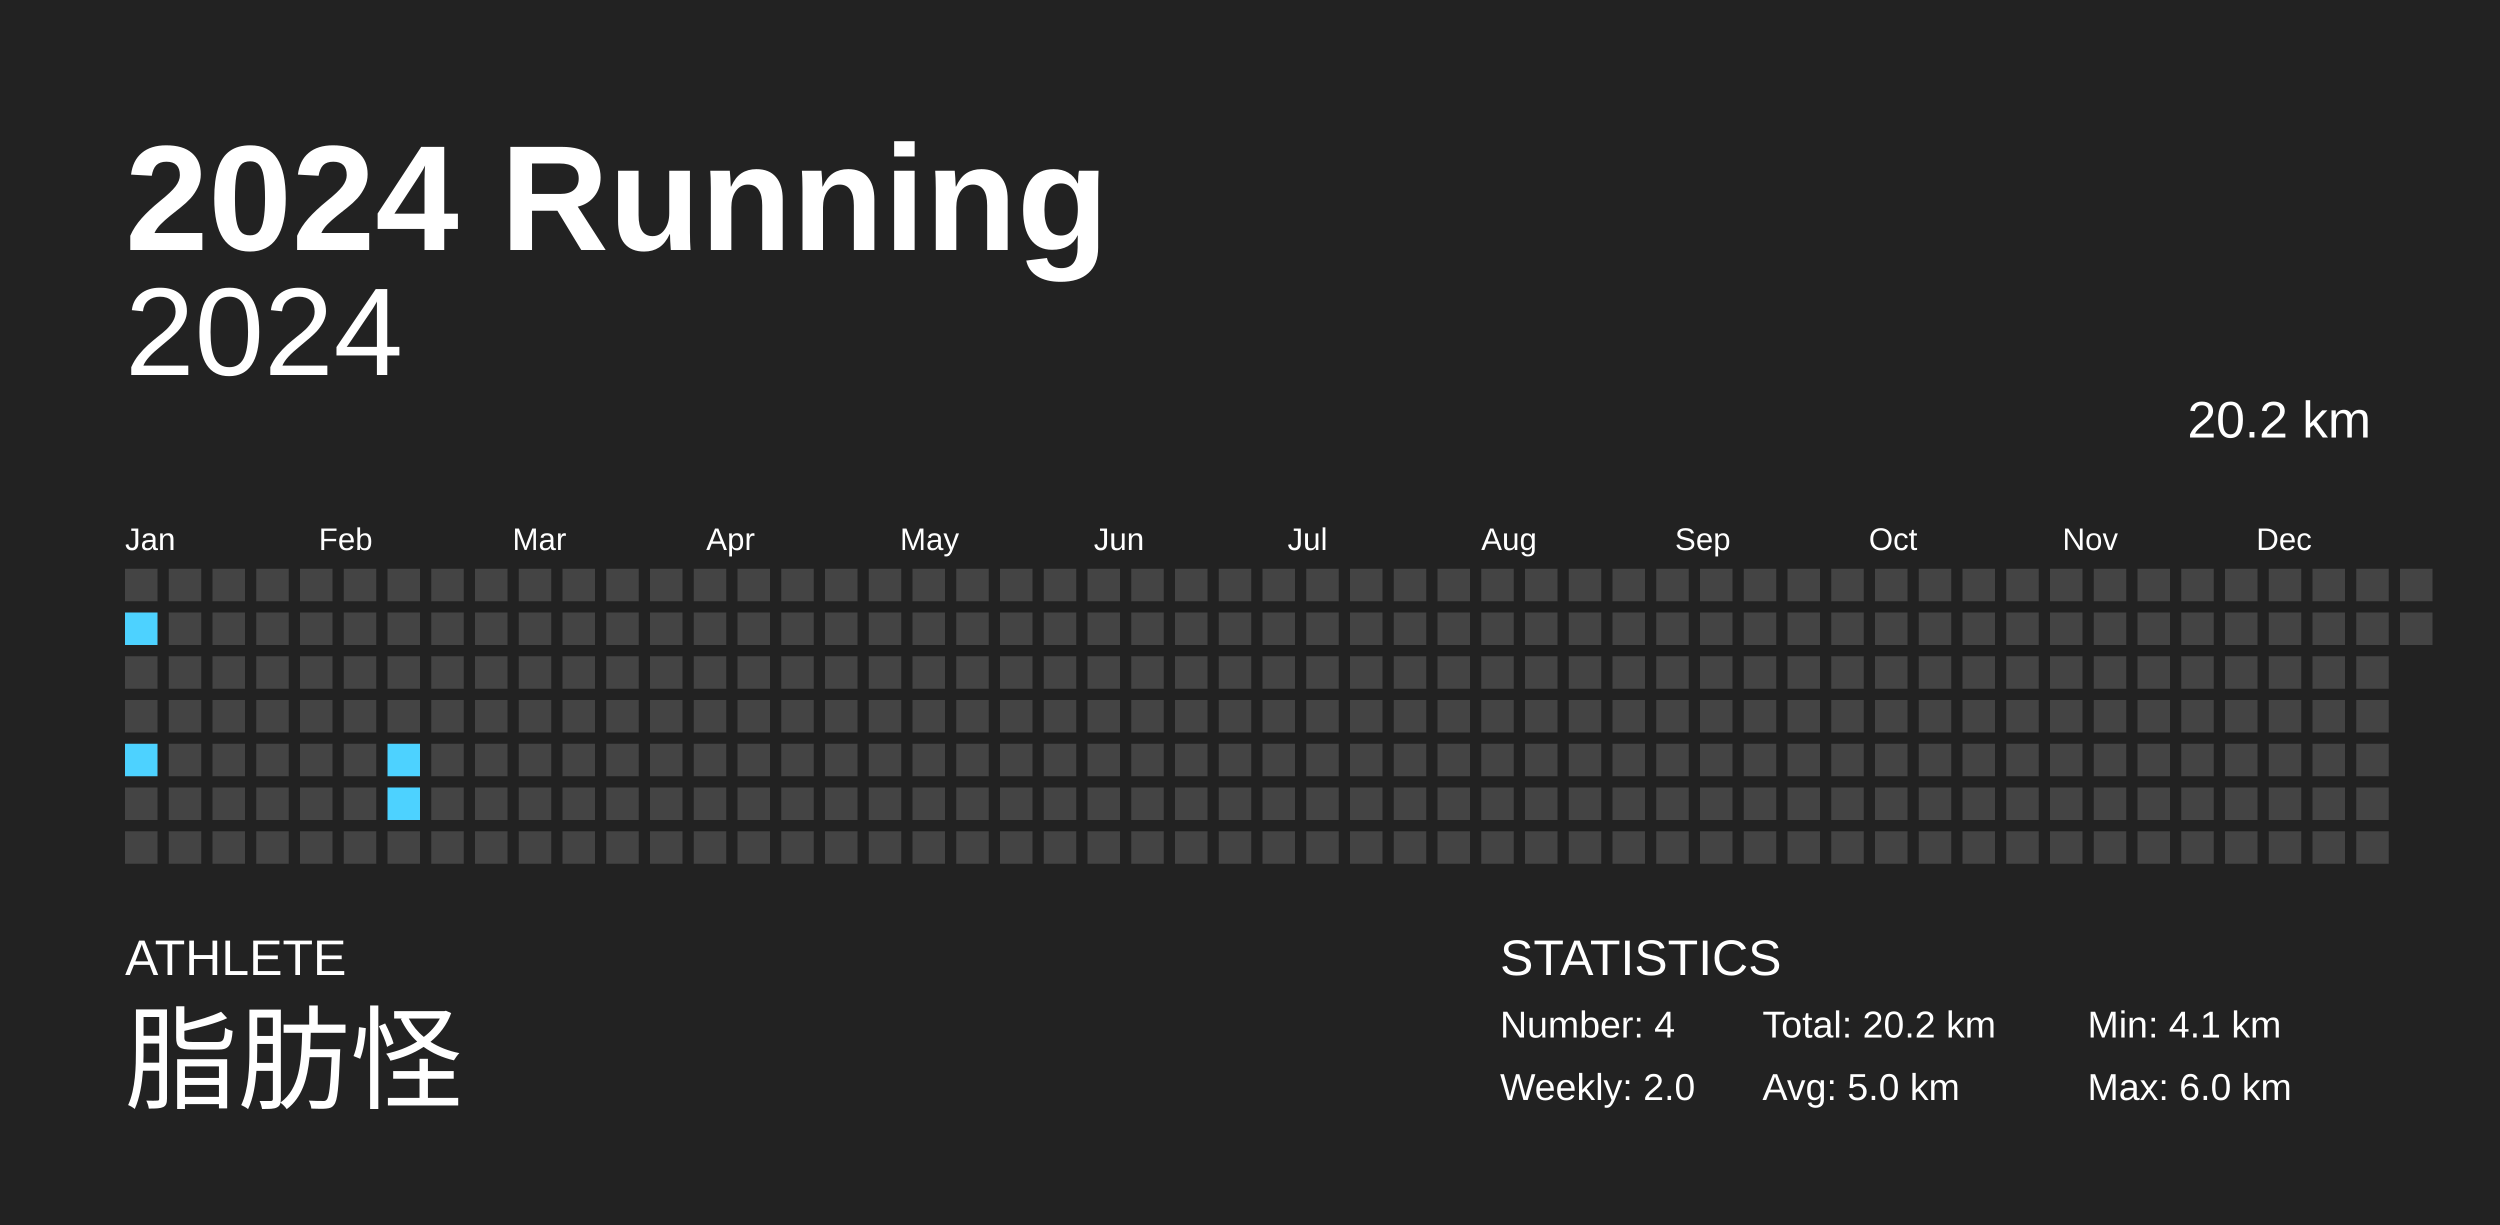
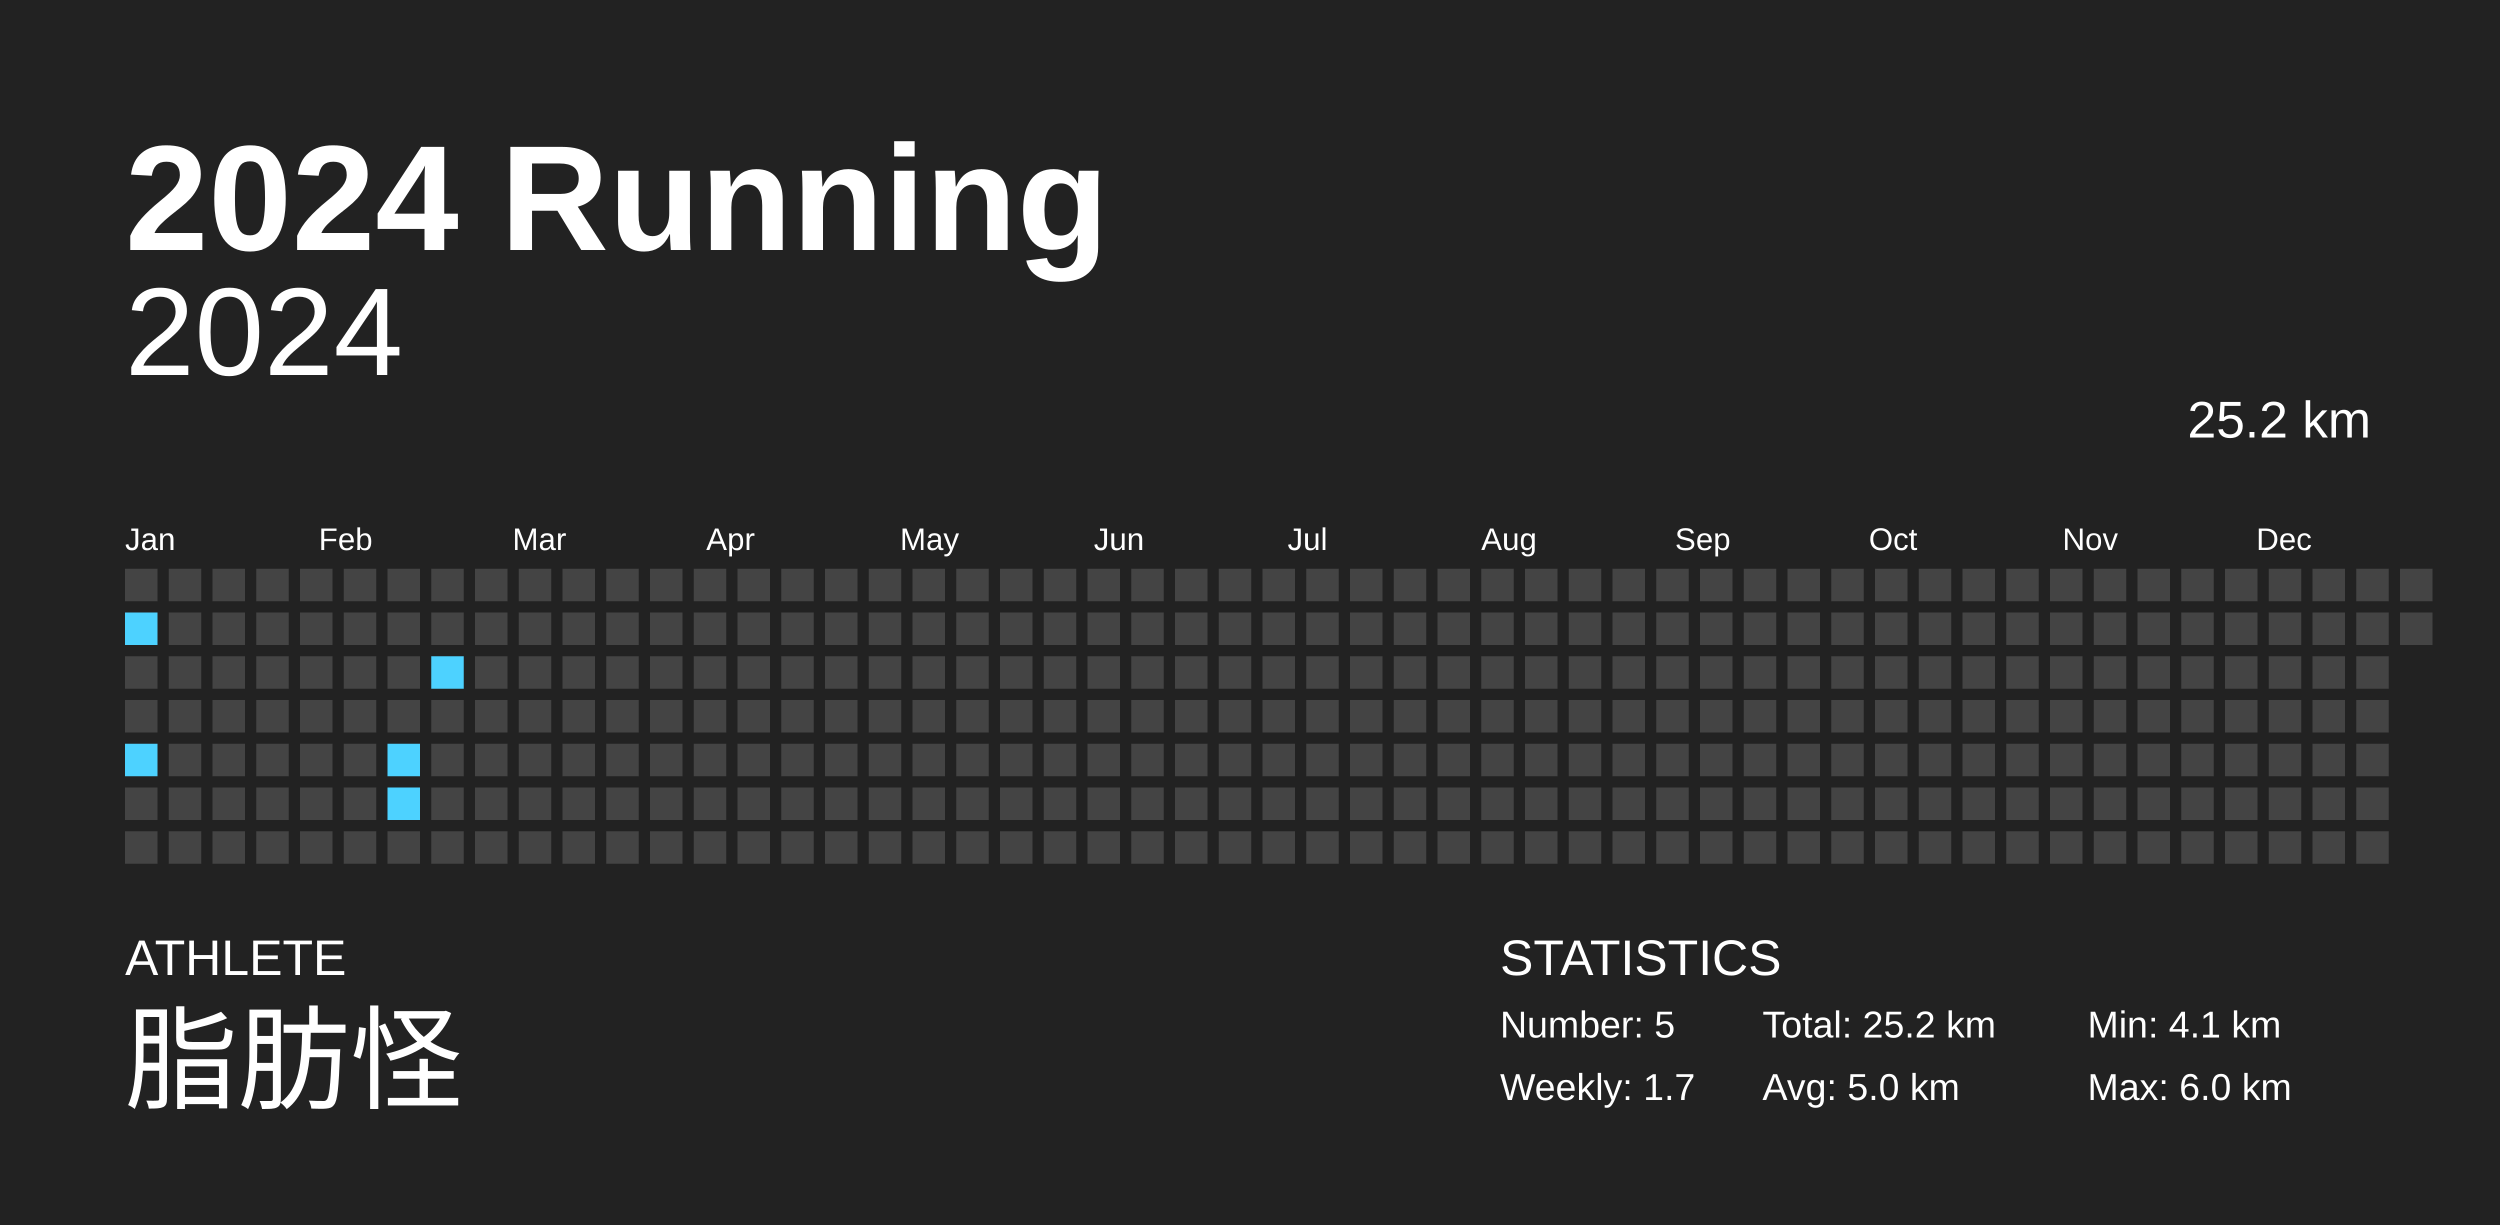
<svg xmlns="http://www.w3.org/2000/svg" baseProfile="full" height="98mm" version="1.1" viewBox="0,0,200,98" width="200mm">
  <defs />
  <rect fill="#222222" height="98" width="200" x="0" y="0" />
  <text fill="#FFFFFF" style="font-size:12px; font-family:Arial; font-weight:bold;" x="10" y="20">2024 Running</text>
  <text fill="#FFFFFF" style="font-size:4px; font-family:Arial" x="10" y="78">ATHLETE</text>
  <text fill="#FFFFFF" style="font-size:9px; font-family:Arial" x="10" y="88">脂肪怪</text>
  <text fill="#FFFFFF" style="font-size:4px; font-family:Arial" x="120" y="78">STATISTICS</text>
-   <text fill="#FFFFFF" style="font-size:3px; font-family:Arial" x="120" y="83">Number: 4</text>
-   <text fill="#FFFFFF" style="font-size:3px; font-family:Arial" x="120" y="88">Weekly: 2.0</text>
-   <text fill="#FFFFFF" style="font-size:3px; font-family:Arial" x="141" y="83">Total: 20.2 km</text>
+   <text fill="#FFFFFF" style="font-size:3px; font-family:Arial" x="120" y="83">Number: 5</text>
+   <text fill="#FFFFFF" style="font-size:3px; font-family:Arial" x="120" y="88">Weekly: 1.7</text>
+   <text fill="#FFFFFF" style="font-size:3px; font-family:Arial" x="141" y="83">Total: 25.2 km</text>
  <text fill="#FFFFFF" style="font-size:3px; font-family:Arial" x="141" y="88">Avg: 5.0 km</text>
  <text fill="#FFFFFF" style="font-size:3px; font-family:Arial" x="167" y="83">Min: 4.1 km</text>
  <text fill="#FFFFFF" style="font-size:3px; font-family:Arial" x="167" y="88">Max: 6.0 km</text>
  <text alignment-baseline="hanging" fill="#FFFFFF" style="font-size:10.0px; font-family:Arial;" x="10" y="30">2024</text>
-   <text alignment-baseline="hanging" fill="#FFFFFF" style="font-size:4.125px; font-family:Arial;" x="175" y="35">20.2 km</text>
+   <text alignment-baseline="hanging" fill="#FFFFFF" style="font-size:4.125px; font-family:Arial;" x="175" y="35">25.2 km</text>
  <text fill="#FFFFFF" style="font-size:2.5px; font-family:Arial" x="10.0" y="44">Jan</text>
  <text fill="#FFFFFF" style="font-size:2.5px; font-family:Arial" x="25.5" y="44">Feb</text>
  <text fill="#FFFFFF" style="font-size:2.5px; font-family:Arial" x="41.0" y="44">Mar</text>
  <text fill="#FFFFFF" style="font-size:2.5px; font-family:Arial" x="56.5" y="44">Apr</text>
  <text fill="#FFFFFF" style="font-size:2.5px; font-family:Arial" x="72.0" y="44">May</text>
  <text fill="#FFFFFF" style="font-size:2.5px; font-family:Arial" x="87.5" y="44">Jun</text>
  <text fill="#FFFFFF" style="font-size:2.5px; font-family:Arial" x="103.0" y="44">Jul</text>
  <text fill="#FFFFFF" style="font-size:2.5px; font-family:Arial" x="118.5" y="44">Aug</text>
  <text fill="#FFFFFF" style="font-size:2.5px; font-family:Arial" x="134.0" y="44">Sep</text>
  <text fill="#FFFFFF" style="font-size:2.5px; font-family:Arial" x="149.5" y="44">Oct</text>
  <text fill="#FFFFFF" style="font-size:2.5px; font-family:Arial" x="165.0" y="44">Nov</text>
  <text fill="#FFFFFF" style="font-size:2.5px; font-family:Arial" x="180.5" y="44">Dec</text>
  <rect fill="#444444" height="2.6" width="2.6" x="10.0" y="45.5" />
  <rect fill="#4dd2ff" height="2.6" width="2.6" x="10.0" y="49.0" />
  <rect fill="#444444" height="2.6" width="2.6" x="10.0" y="52.5" />
  <rect fill="#444444" height="2.6" width="2.6" x="10.0" y="56.0" />
  <rect fill="#4dd2ff" height="2.6" width="2.6" x="10.0" y="59.5" />
  <rect fill="#444444" height="2.6" width="2.6" x="10.0" y="63.0" />
  <rect fill="#444444" height="2.6" width="2.6" x="10.0" y="66.5" />
  <rect fill="#444444" height="2.6" width="2.6" x="13.5" y="45.5" />
  <rect fill="#444444" height="2.6" width="2.6" x="13.5" y="49.0" />
  <rect fill="#444444" height="2.6" width="2.6" x="13.5" y="52.5" />
  <rect fill="#444444" height="2.6" width="2.6" x="13.5" y="56.0" />
  <rect fill="#444444" height="2.6" width="2.6" x="13.5" y="59.5" />
  <rect fill="#444444" height="2.6" width="2.6" x="13.5" y="63.0" />
  <rect fill="#444444" height="2.6" width="2.6" x="13.5" y="66.5" />
  <rect fill="#444444" height="2.6" width="2.6" x="17.0" y="45.5" />
  <rect fill="#444444" height="2.6" width="2.6" x="17.0" y="49.0" />
  <rect fill="#444444" height="2.6" width="2.6" x="17.0" y="52.5" />
  <rect fill="#444444" height="2.6" width="2.6" x="17.0" y="56.0" />
  <rect fill="#444444" height="2.6" width="2.6" x="17.0" y="59.5" />
  <rect fill="#444444" height="2.6" width="2.6" x="17.0" y="63.0" />
  <rect fill="#444444" height="2.6" width="2.6" x="17.0" y="66.5" />
  <rect fill="#444444" height="2.6" width="2.6" x="20.5" y="45.5" />
  <rect fill="#444444" height="2.6" width="2.6" x="20.5" y="49.0" />
  <rect fill="#444444" height="2.6" width="2.6" x="20.5" y="52.5" />
  <rect fill="#444444" height="2.6" width="2.6" x="20.5" y="56.0" />
  <rect fill="#444444" height="2.6" width="2.6" x="20.5" y="59.5" />
  <rect fill="#444444" height="2.6" width="2.6" x="20.5" y="63.0" />
  <rect fill="#444444" height="2.6" width="2.6" x="20.5" y="66.5" />
  <rect fill="#444444" height="2.6" width="2.6" x="24.0" y="45.5" />
  <rect fill="#444444" height="2.6" width="2.6" x="24.0" y="49.0" />
  <rect fill="#444444" height="2.6" width="2.6" x="24.0" y="52.5" />
  <rect fill="#444444" height="2.6" width="2.6" x="24.0" y="56.0" />
  <rect fill="#444444" height="2.6" width="2.6" x="24.0" y="59.5" />
  <rect fill="#444444" height="2.6" width="2.6" x="24.0" y="63.0" />
  <rect fill="#444444" height="2.6" width="2.6" x="24.0" y="66.5" />
  <rect fill="#444444" height="2.6" width="2.6" x="27.5" y="45.5" />
  <rect fill="#444444" height="2.6" width="2.6" x="27.5" y="49.0" />
  <rect fill="#444444" height="2.6" width="2.6" x="27.5" y="52.5" />
  <rect fill="#444444" height="2.6" width="2.6" x="27.5" y="56.0" />
  <rect fill="#444444" height="2.6" width="2.6" x="27.5" y="59.5" />
  <rect fill="#444444" height="2.6" width="2.6" x="27.5" y="63.0" />
  <rect fill="#444444" height="2.6" width="2.6" x="27.5" y="66.5" />
  <rect fill="#444444" height="2.6" width="2.6" x="31.0" y="45.5" />
  <rect fill="#444444" height="2.6" width="2.6" x="31.0" y="49.0" />
  <rect fill="#444444" height="2.6" width="2.6" x="31.0" y="52.5" />
  <rect fill="#444444" height="2.6" width="2.6" x="31.0" y="56.0" />
  <rect fill="#4dd2ff" height="2.6" width="2.6" x="31.0" y="59.5" />
  <rect fill="#4dd2ff" height="2.6" width="2.6" x="31.0" y="63.0" />
  <rect fill="#444444" height="2.6" width="2.6" x="31.0" y="66.5" />
  <rect fill="#444444" height="2.6" width="2.6" x="34.5" y="45.5" />
  <rect fill="#444444" height="2.6" width="2.6" x="34.5" y="49.0" />
-   <rect fill="#444444" height="2.6" width="2.6" x="34.5" y="52.5" />
+   <rect fill="#4dd2ff" height="2.6" width="2.6" x="34.5" y="52.5" />
  <rect fill="#444444" height="2.6" width="2.6" x="34.5" y="56.0" />
  <rect fill="#444444" height="2.6" width="2.6" x="34.5" y="59.5" />
  <rect fill="#444444" height="2.6" width="2.6" x="34.5" y="63.0" />
  <rect fill="#444444" height="2.6" width="2.6" x="34.5" y="66.5" />
  <rect fill="#444444" height="2.6" width="2.6" x="38.0" y="45.5" />
  <rect fill="#444444" height="2.6" width="2.6" x="38.0" y="49.0" />
  <rect fill="#444444" height="2.6" width="2.6" x="38.0" y="52.5" />
  <rect fill="#444444" height="2.6" width="2.6" x="38.0" y="56.0" />
  <rect fill="#444444" height="2.6" width="2.6" x="38.0" y="59.5" />
  <rect fill="#444444" height="2.6" width="2.6" x="38.0" y="63.0" />
  <rect fill="#444444" height="2.6" width="2.6" x="38.0" y="66.5" />
  <rect fill="#444444" height="2.6" width="2.6" x="41.5" y="45.5" />
  <rect fill="#444444" height="2.6" width="2.6" x="41.5" y="49.0" />
  <rect fill="#444444" height="2.6" width="2.6" x="41.5" y="52.5" />
  <rect fill="#444444" height="2.6" width="2.6" x="41.5" y="56.0" />
  <rect fill="#444444" height="2.6" width="2.6" x="41.5" y="59.5" />
  <rect fill="#444444" height="2.6" width="2.6" x="41.5" y="63.0" />
  <rect fill="#444444" height="2.6" width="2.6" x="41.5" y="66.5" />
  <rect fill="#444444" height="2.6" width="2.6" x="45.0" y="45.5" />
  <rect fill="#444444" height="2.6" width="2.6" x="45.0" y="49.0" />
  <rect fill="#444444" height="2.6" width="2.6" x="45.0" y="52.5" />
  <rect fill="#444444" height="2.6" width="2.6" x="45.0" y="56.0" />
  <rect fill="#444444" height="2.6" width="2.6" x="45.0" y="59.5" />
  <rect fill="#444444" height="2.6" width="2.6" x="45.0" y="63.0" />
  <rect fill="#444444" height="2.6" width="2.6" x="45.0" y="66.5" />
  <rect fill="#444444" height="2.6" width="2.6" x="48.5" y="45.5" />
  <rect fill="#444444" height="2.6" width="2.6" x="48.5" y="49.0" />
  <rect fill="#444444" height="2.6" width="2.6" x="48.5" y="52.5" />
  <rect fill="#444444" height="2.6" width="2.6" x="48.5" y="56.0" />
  <rect fill="#444444" height="2.6" width="2.6" x="48.5" y="59.5" />
  <rect fill="#444444" height="2.6" width="2.6" x="48.5" y="63.0" />
  <rect fill="#444444" height="2.6" width="2.6" x="48.5" y="66.5" />
  <rect fill="#444444" height="2.6" width="2.6" x="52.0" y="45.5" />
  <rect fill="#444444" height="2.6" width="2.6" x="52.0" y="49.0" />
  <rect fill="#444444" height="2.6" width="2.6" x="52.0" y="52.5" />
  <rect fill="#444444" height="2.6" width="2.6" x="52.0" y="56.0" />
  <rect fill="#444444" height="2.6" width="2.6" x="52.0" y="59.5" />
  <rect fill="#444444" height="2.6" width="2.6" x="52.0" y="63.0" />
  <rect fill="#444444" height="2.6" width="2.6" x="52.0" y="66.5" />
  <rect fill="#444444" height="2.6" width="2.6" x="55.5" y="45.5" />
  <rect fill="#444444" height="2.6" width="2.6" x="55.5" y="49.0" />
  <rect fill="#444444" height="2.6" width="2.6" x="55.5" y="52.5" />
  <rect fill="#444444" height="2.6" width="2.6" x="55.5" y="56.0" />
  <rect fill="#444444" height="2.6" width="2.6" x="55.5" y="59.5" />
  <rect fill="#444444" height="2.6" width="2.6" x="55.5" y="63.0" />
  <rect fill="#444444" height="2.6" width="2.6" x="55.5" y="66.5" />
  <rect fill="#444444" height="2.6" width="2.6" x="59.0" y="45.5" />
  <rect fill="#444444" height="2.6" width="2.6" x="59.0" y="49.0" />
  <rect fill="#444444" height="2.6" width="2.6" x="59.0" y="52.5" />
  <rect fill="#444444" height="2.6" width="2.6" x="59.0" y="56.0" />
  <rect fill="#444444" height="2.6" width="2.6" x="59.0" y="59.5" />
  <rect fill="#444444" height="2.6" width="2.6" x="59.0" y="63.0" />
  <rect fill="#444444" height="2.6" width="2.6" x="59.0" y="66.5" />
  <rect fill="#444444" height="2.6" width="2.6" x="62.5" y="45.5" />
  <rect fill="#444444" height="2.6" width="2.6" x="62.5" y="49.0" />
  <rect fill="#444444" height="2.6" width="2.6" x="62.5" y="52.5" />
  <rect fill="#444444" height="2.6" width="2.6" x="62.5" y="56.0" />
  <rect fill="#444444" height="2.6" width="2.6" x="62.5" y="59.5" />
  <rect fill="#444444" height="2.6" width="2.6" x="62.5" y="63.0" />
  <rect fill="#444444" height="2.6" width="2.6" x="62.5" y="66.5" />
  <rect fill="#444444" height="2.6" width="2.6" x="66.0" y="45.5" />
  <rect fill="#444444" height="2.6" width="2.6" x="66.0" y="49.0" />
  <rect fill="#444444" height="2.6" width="2.6" x="66.0" y="52.5" />
  <rect fill="#444444" height="2.6" width="2.6" x="66.0" y="56.0" />
  <rect fill="#444444" height="2.6" width="2.6" x="66.0" y="59.5" />
  <rect fill="#444444" height="2.6" width="2.6" x="66.0" y="63.0" />
  <rect fill="#444444" height="2.6" width="2.6" x="66.0" y="66.5" />
  <rect fill="#444444" height="2.6" width="2.6" x="69.5" y="45.5" />
  <rect fill="#444444" height="2.6" width="2.6" x="69.5" y="49.0" />
  <rect fill="#444444" height="2.6" width="2.6" x="69.5" y="52.5" />
  <rect fill="#444444" height="2.6" width="2.6" x="69.5" y="56.0" />
  <rect fill="#444444" height="2.6" width="2.6" x="69.5" y="59.5" />
  <rect fill="#444444" height="2.6" width="2.6" x="69.5" y="63.0" />
  <rect fill="#444444" height="2.6" width="2.6" x="69.5" y="66.5" />
  <rect fill="#444444" height="2.6" width="2.6" x="73.0" y="45.5" />
  <rect fill="#444444" height="2.6" width="2.6" x="73.0" y="49.0" />
  <rect fill="#444444" height="2.6" width="2.6" x="73.0" y="52.5" />
  <rect fill="#444444" height="2.6" width="2.6" x="73.0" y="56.0" />
  <rect fill="#444444" height="2.6" width="2.6" x="73.0" y="59.5" />
  <rect fill="#444444" height="2.6" width="2.6" x="73.0" y="63.0" />
  <rect fill="#444444" height="2.6" width="2.6" x="73.0" y="66.5" />
  <rect fill="#444444" height="2.6" width="2.6" x="76.5" y="45.5" />
  <rect fill="#444444" height="2.6" width="2.6" x="76.5" y="49.0" />
  <rect fill="#444444" height="2.6" width="2.6" x="76.5" y="52.5" />
  <rect fill="#444444" height="2.6" width="2.6" x="76.5" y="56.0" />
  <rect fill="#444444" height="2.6" width="2.6" x="76.5" y="59.5" />
  <rect fill="#444444" height="2.6" width="2.6" x="76.5" y="63.0" />
  <rect fill="#444444" height="2.6" width="2.6" x="76.5" y="66.5" />
  <rect fill="#444444" height="2.6" width="2.6" x="80.0" y="45.5" />
  <rect fill="#444444" height="2.6" width="2.6" x="80.0" y="49.0" />
  <rect fill="#444444" height="2.6" width="2.6" x="80.0" y="52.5" />
  <rect fill="#444444" height="2.6" width="2.6" x="80.0" y="56.0" />
  <rect fill="#444444" height="2.6" width="2.6" x="80.0" y="59.5" />
  <rect fill="#444444" height="2.6" width="2.6" x="80.0" y="63.0" />
  <rect fill="#444444" height="2.6" width="2.6" x="80.0" y="66.5" />
  <rect fill="#444444" height="2.6" width="2.6" x="83.5" y="45.5" />
  <rect fill="#444444" height="2.6" width="2.6" x="83.5" y="49.0" />
  <rect fill="#444444" height="2.6" width="2.6" x="83.5" y="52.5" />
  <rect fill="#444444" height="2.6" width="2.6" x="83.5" y="56.0" />
  <rect fill="#444444" height="2.6" width="2.6" x="83.5" y="59.5" />
  <rect fill="#444444" height="2.6" width="2.6" x="83.5" y="63.0" />
  <rect fill="#444444" height="2.6" width="2.6" x="83.5" y="66.5" />
  <rect fill="#444444" height="2.6" width="2.6" x="87.0" y="45.5" />
  <rect fill="#444444" height="2.6" width="2.6" x="87.0" y="49.0" />
  <rect fill="#444444" height="2.6" width="2.6" x="87.0" y="52.5" />
  <rect fill="#444444" height="2.6" width="2.6" x="87.0" y="56.0" />
  <rect fill="#444444" height="2.6" width="2.6" x="87.0" y="59.5" />
  <rect fill="#444444" height="2.6" width="2.6" x="87.0" y="63.0" />
  <rect fill="#444444" height="2.6" width="2.6" x="87.0" y="66.5" />
  <rect fill="#444444" height="2.6" width="2.6" x="90.5" y="45.5" />
  <rect fill="#444444" height="2.6" width="2.6" x="90.5" y="49.0" />
  <rect fill="#444444" height="2.6" width="2.6" x="90.5" y="52.5" />
  <rect fill="#444444" height="2.6" width="2.6" x="90.5" y="56.0" />
  <rect fill="#444444" height="2.6" width="2.6" x="90.5" y="59.5" />
  <rect fill="#444444" height="2.6" width="2.6" x="90.5" y="63.0" />
  <rect fill="#444444" height="2.6" width="2.6" x="90.5" y="66.5" />
  <rect fill="#444444" height="2.6" width="2.6" x="94.0" y="45.5" />
  <rect fill="#444444" height="2.6" width="2.6" x="94.0" y="49.0" />
  <rect fill="#444444" height="2.6" width="2.6" x="94.0" y="52.5" />
  <rect fill="#444444" height="2.6" width="2.6" x="94.0" y="56.0" />
  <rect fill="#444444" height="2.6" width="2.6" x="94.0" y="59.5" />
  <rect fill="#444444" height="2.6" width="2.6" x="94.0" y="63.0" />
  <rect fill="#444444" height="2.6" width="2.6" x="94.0" y="66.5" />
  <rect fill="#444444" height="2.6" width="2.6" x="97.5" y="45.5" />
  <rect fill="#444444" height="2.6" width="2.6" x="97.5" y="49.0" />
  <rect fill="#444444" height="2.6" width="2.6" x="97.5" y="52.5" />
  <rect fill="#444444" height="2.6" width="2.6" x="97.5" y="56.0" />
  <rect fill="#444444" height="2.6" width="2.6" x="97.5" y="59.5" />
  <rect fill="#444444" height="2.6" width="2.6" x="97.5" y="63.0" />
  <rect fill="#444444" height="2.6" width="2.6" x="97.5" y="66.5" />
  <rect fill="#444444" height="2.6" width="2.6" x="101.0" y="45.5" />
  <rect fill="#444444" height="2.6" width="2.6" x="101.0" y="49.0" />
  <rect fill="#444444" height="2.6" width="2.6" x="101.0" y="52.5" />
  <rect fill="#444444" height="2.6" width="2.6" x="101.0" y="56.0" />
  <rect fill="#444444" height="2.6" width="2.6" x="101.0" y="59.5" />
  <rect fill="#444444" height="2.6" width="2.6" x="101.0" y="63.0" />
  <rect fill="#444444" height="2.6" width="2.6" x="101.0" y="66.5" />
  <rect fill="#444444" height="2.6" width="2.6" x="104.5" y="45.5" />
  <rect fill="#444444" height="2.6" width="2.6" x="104.5" y="49.0" />
  <rect fill="#444444" height="2.6" width="2.6" x="104.5" y="52.5" />
  <rect fill="#444444" height="2.6" width="2.6" x="104.5" y="56.0" />
  <rect fill="#444444" height="2.6" width="2.6" x="104.5" y="59.5" />
  <rect fill="#444444" height="2.6" width="2.6" x="104.5" y="63.0" />
  <rect fill="#444444" height="2.6" width="2.6" x="104.5" y="66.5" />
  <rect fill="#444444" height="2.6" width="2.6" x="108.0" y="45.5" />
  <rect fill="#444444" height="2.6" width="2.6" x="108.0" y="49.0" />
  <rect fill="#444444" height="2.6" width="2.6" x="108.0" y="52.5" />
  <rect fill="#444444" height="2.6" width="2.6" x="108.0" y="56.0" />
  <rect fill="#444444" height="2.6" width="2.6" x="108.0" y="59.5" />
  <rect fill="#444444" height="2.6" width="2.6" x="108.0" y="63.0" />
  <rect fill="#444444" height="2.6" width="2.6" x="108.0" y="66.5" />
  <rect fill="#444444" height="2.6" width="2.6" x="111.5" y="45.5" />
  <rect fill="#444444" height="2.6" width="2.6" x="111.5" y="49.0" />
  <rect fill="#444444" height="2.6" width="2.6" x="111.5" y="52.5" />
  <rect fill="#444444" height="2.6" width="2.6" x="111.5" y="56.0" />
  <rect fill="#444444" height="2.6" width="2.6" x="111.5" y="59.5" />
  <rect fill="#444444" height="2.6" width="2.6" x="111.5" y="63.0" />
  <rect fill="#444444" height="2.6" width="2.6" x="111.5" y="66.5" />
  <rect fill="#444444" height="2.6" width="2.6" x="115.0" y="45.5" />
  <rect fill="#444444" height="2.6" width="2.6" x="115.0" y="49.0" />
  <rect fill="#444444" height="2.6" width="2.6" x="115.0" y="52.5" />
  <rect fill="#444444" height="2.6" width="2.6" x="115.0" y="56.0" />
  <rect fill="#444444" height="2.6" width="2.6" x="115.0" y="59.5" />
  <rect fill="#444444" height="2.6" width="2.6" x="115.0" y="63.0" />
  <rect fill="#444444" height="2.6" width="2.6" x="115.0" y="66.5" />
  <rect fill="#444444" height="2.6" width="2.6" x="118.5" y="45.5" />
  <rect fill="#444444" height="2.6" width="2.6" x="118.5" y="49.0" />
  <rect fill="#444444" height="2.6" width="2.6" x="118.5" y="52.5" />
  <rect fill="#444444" height="2.6" width="2.6" x="118.5" y="56.0" />
  <rect fill="#444444" height="2.6" width="2.6" x="118.5" y="59.5" />
  <rect fill="#444444" height="2.6" width="2.6" x="118.5" y="63.0" />
  <rect fill="#444444" height="2.6" width="2.6" x="118.5" y="66.5" />
  <rect fill="#444444" height="2.6" width="2.6" x="122.0" y="45.5" />
  <rect fill="#444444" height="2.6" width="2.6" x="122.0" y="49.0" />
  <rect fill="#444444" height="2.6" width="2.6" x="122.0" y="52.5" />
  <rect fill="#444444" height="2.6" width="2.6" x="122.0" y="56.0" />
  <rect fill="#444444" height="2.6" width="2.6" x="122.0" y="59.5" />
  <rect fill="#444444" height="2.6" width="2.6" x="122.0" y="63.0" />
  <rect fill="#444444" height="2.6" width="2.6" x="122.0" y="66.5" />
  <rect fill="#444444" height="2.6" width="2.6" x="125.5" y="45.5" />
  <rect fill="#444444" height="2.6" width="2.6" x="125.5" y="49.0" />
  <rect fill="#444444" height="2.6" width="2.6" x="125.5" y="52.5" />
  <rect fill="#444444" height="2.6" width="2.6" x="125.5" y="56.0" />
  <rect fill="#444444" height="2.6" width="2.6" x="125.5" y="59.5" />
  <rect fill="#444444" height="2.6" width="2.6" x="125.5" y="63.0" />
  <rect fill="#444444" height="2.6" width="2.6" x="125.5" y="66.5" />
  <rect fill="#444444" height="2.6" width="2.6" x="129.0" y="45.5" />
  <rect fill="#444444" height="2.6" width="2.6" x="129.0" y="49.0" />
  <rect fill="#444444" height="2.6" width="2.6" x="129.0" y="52.5" />
  <rect fill="#444444" height="2.6" width="2.6" x="129.0" y="56.0" />
  <rect fill="#444444" height="2.6" width="2.6" x="129.0" y="59.5" />
  <rect fill="#444444" height="2.6" width="2.6" x="129.0" y="63.0" />
  <rect fill="#444444" height="2.6" width="2.6" x="129.0" y="66.5" />
  <rect fill="#444444" height="2.6" width="2.6" x="132.5" y="45.5" />
  <rect fill="#444444" height="2.6" width="2.6" x="132.5" y="49.0" />
  <rect fill="#444444" height="2.6" width="2.6" x="132.5" y="52.5" />
  <rect fill="#444444" height="2.6" width="2.6" x="132.5" y="56.0" />
  <rect fill="#444444" height="2.6" width="2.6" x="132.5" y="59.5" />
  <rect fill="#444444" height="2.6" width="2.6" x="132.5" y="63.0" />
  <rect fill="#444444" height="2.6" width="2.6" x="132.5" y="66.5" />
  <rect fill="#444444" height="2.6" width="2.6" x="136.0" y="45.5" />
  <rect fill="#444444" height="2.6" width="2.6" x="136.0" y="49.0" />
  <rect fill="#444444" height="2.6" width="2.6" x="136.0" y="52.5" />
  <rect fill="#444444" height="2.6" width="2.6" x="136.0" y="56.0" />
  <rect fill="#444444" height="2.6" width="2.6" x="136.0" y="59.5" />
  <rect fill="#444444" height="2.6" width="2.6" x="136.0" y="63.0" />
  <rect fill="#444444" height="2.6" width="2.6" x="136.0" y="66.5" />
  <rect fill="#444444" height="2.6" width="2.6" x="139.5" y="45.5" />
  <rect fill="#444444" height="2.6" width="2.6" x="139.5" y="49.0" />
  <rect fill="#444444" height="2.6" width="2.6" x="139.5" y="52.5" />
  <rect fill="#444444" height="2.6" width="2.6" x="139.5" y="56.0" />
  <rect fill="#444444" height="2.6" width="2.6" x="139.5" y="59.5" />
  <rect fill="#444444" height="2.6" width="2.6" x="139.5" y="63.0" />
  <rect fill="#444444" height="2.6" width="2.6" x="139.5" y="66.5" />
  <rect fill="#444444" height="2.6" width="2.6" x="143.0" y="45.5" />
  <rect fill="#444444" height="2.6" width="2.6" x="143.0" y="49.0" />
  <rect fill="#444444" height="2.6" width="2.6" x="143.0" y="52.5" />
  <rect fill="#444444" height="2.6" width="2.6" x="143.0" y="56.0" />
  <rect fill="#444444" height="2.6" width="2.6" x="143.0" y="59.5" />
  <rect fill="#444444" height="2.6" width="2.6" x="143.0" y="63.0" />
  <rect fill="#444444" height="2.6" width="2.6" x="143.0" y="66.5" />
  <rect fill="#444444" height="2.6" width="2.6" x="146.5" y="45.5" />
  <rect fill="#444444" height="2.6" width="2.6" x="146.5" y="49.0" />
  <rect fill="#444444" height="2.6" width="2.6" x="146.5" y="52.5" />
  <rect fill="#444444" height="2.6" width="2.6" x="146.5" y="56.0" />
  <rect fill="#444444" height="2.6" width="2.6" x="146.5" y="59.5" />
  <rect fill="#444444" height="2.6" width="2.6" x="146.5" y="63.0" />
  <rect fill="#444444" height="2.6" width="2.6" x="146.5" y="66.5" />
  <rect fill="#444444" height="2.6" width="2.6" x="150.0" y="45.5" />
  <rect fill="#444444" height="2.6" width="2.6" x="150.0" y="49.0" />
  <rect fill="#444444" height="2.6" width="2.6" x="150.0" y="52.5" />
  <rect fill="#444444" height="2.6" width="2.6" x="150.0" y="56.0" />
  <rect fill="#444444" height="2.6" width="2.6" x="150.0" y="59.5" />
  <rect fill="#444444" height="2.6" width="2.6" x="150.0" y="63.0" />
  <rect fill="#444444" height="2.6" width="2.6" x="150.0" y="66.5" />
  <rect fill="#444444" height="2.6" width="2.6" x="153.5" y="45.5" />
  <rect fill="#444444" height="2.6" width="2.6" x="153.5" y="49.0" />
  <rect fill="#444444" height="2.6" width="2.6" x="153.5" y="52.5" />
  <rect fill="#444444" height="2.6" width="2.6" x="153.5" y="56.0" />
  <rect fill="#444444" height="2.6" width="2.6" x="153.5" y="59.5" />
  <rect fill="#444444" height="2.6" width="2.6" x="153.5" y="63.0" />
  <rect fill="#444444" height="2.6" width="2.6" x="153.5" y="66.5" />
  <rect fill="#444444" height="2.6" width="2.6" x="157.0" y="45.5" />
  <rect fill="#444444" height="2.6" width="2.6" x="157.0" y="49.0" />
  <rect fill="#444444" height="2.6" width="2.6" x="157.0" y="52.5" />
  <rect fill="#444444" height="2.6" width="2.6" x="157.0" y="56.0" />
  <rect fill="#444444" height="2.6" width="2.6" x="157.0" y="59.5" />
  <rect fill="#444444" height="2.6" width="2.6" x="157.0" y="63.0" />
  <rect fill="#444444" height="2.6" width="2.6" x="157.0" y="66.5" />
  <rect fill="#444444" height="2.6" width="2.6" x="160.5" y="45.5" />
  <rect fill="#444444" height="2.6" width="2.6" x="160.5" y="49.0" />
  <rect fill="#444444" height="2.6" width="2.6" x="160.5" y="52.5" />
  <rect fill="#444444" height="2.6" width="2.6" x="160.5" y="56.0" />
  <rect fill="#444444" height="2.6" width="2.6" x="160.5" y="59.5" />
  <rect fill="#444444" height="2.6" width="2.6" x="160.5" y="63.0" />
  <rect fill="#444444" height="2.6" width="2.6" x="160.5" y="66.5" />
  <rect fill="#444444" height="2.6" width="2.6" x="164.0" y="45.5" />
  <rect fill="#444444" height="2.6" width="2.6" x="164.0" y="49.0" />
  <rect fill="#444444" height="2.6" width="2.6" x="164.0" y="52.5" />
  <rect fill="#444444" height="2.6" width="2.6" x="164.0" y="56.0" />
  <rect fill="#444444" height="2.6" width="2.6" x="164.0" y="59.5" />
  <rect fill="#444444" height="2.6" width="2.6" x="164.0" y="63.0" />
  <rect fill="#444444" height="2.6" width="2.6" x="164.0" y="66.5" />
  <rect fill="#444444" height="2.6" width="2.6" x="167.5" y="45.5" />
  <rect fill="#444444" height="2.6" width="2.6" x="167.5" y="49.0" />
  <rect fill="#444444" height="2.6" width="2.6" x="167.5" y="52.5" />
  <rect fill="#444444" height="2.6" width="2.6" x="167.5" y="56.0" />
  <rect fill="#444444" height="2.6" width="2.6" x="167.5" y="59.5" />
  <rect fill="#444444" height="2.6" width="2.6" x="167.5" y="63.0" />
  <rect fill="#444444" height="2.6" width="2.6" x="167.5" y="66.5" />
  <rect fill="#444444" height="2.6" width="2.6" x="171.0" y="45.5" />
  <rect fill="#444444" height="2.6" width="2.6" x="171.0" y="49.0" />
  <rect fill="#444444" height="2.6" width="2.6" x="171.0" y="52.5" />
  <rect fill="#444444" height="2.6" width="2.6" x="171.0" y="56.0" />
  <rect fill="#444444" height="2.6" width="2.6" x="171.0" y="59.5" />
  <rect fill="#444444" height="2.6" width="2.6" x="171.0" y="63.0" />
  <rect fill="#444444" height="2.6" width="2.6" x="171.0" y="66.5" />
  <rect fill="#444444" height="2.6" width="2.6" x="174.5" y="45.5" />
  <rect fill="#444444" height="2.6" width="2.6" x="174.5" y="49.0" />
  <rect fill="#444444" height="2.6" width="2.6" x="174.5" y="52.5" />
  <rect fill="#444444" height="2.6" width="2.6" x="174.5" y="56.0" />
  <rect fill="#444444" height="2.6" width="2.6" x="174.5" y="59.5" />
  <rect fill="#444444" height="2.6" width="2.6" x="174.5" y="63.0" />
  <rect fill="#444444" height="2.6" width="2.6" x="174.5" y="66.5" />
  <rect fill="#444444" height="2.6" width="2.6" x="178.0" y="45.5" />
  <rect fill="#444444" height="2.6" width="2.6" x="178.0" y="49.0" />
  <rect fill="#444444" height="2.6" width="2.6" x="178.0" y="52.5" />
  <rect fill="#444444" height="2.6" width="2.6" x="178.0" y="56.0" />
  <rect fill="#444444" height="2.6" width="2.6" x="178.0" y="59.5" />
  <rect fill="#444444" height="2.6" width="2.6" x="178.0" y="63.0" />
  <rect fill="#444444" height="2.6" width="2.6" x="178.0" y="66.5" />
  <rect fill="#444444" height="2.6" width="2.6" x="181.5" y="45.5" />
  <rect fill="#444444" height="2.6" width="2.6" x="181.5" y="49.0" />
  <rect fill="#444444" height="2.6" width="2.6" x="181.5" y="52.5" />
  <rect fill="#444444" height="2.6" width="2.6" x="181.5" y="56.0" />
  <rect fill="#444444" height="2.6" width="2.6" x="181.5" y="59.5" />
  <rect fill="#444444" height="2.6" width="2.6" x="181.5" y="63.0" />
  <rect fill="#444444" height="2.6" width="2.6" x="181.5" y="66.5" />
  <rect fill="#444444" height="2.6" width="2.6" x="185.0" y="45.5" />
  <rect fill="#444444" height="2.6" width="2.6" x="185.0" y="49.0" />
  <rect fill="#444444" height="2.6" width="2.6" x="185.0" y="52.5" />
  <rect fill="#444444" height="2.6" width="2.6" x="185.0" y="56.0" />
  <rect fill="#444444" height="2.6" width="2.6" x="185.0" y="59.5" />
  <rect fill="#444444" height="2.6" width="2.6" x="185.0" y="63.0" />
  <rect fill="#444444" height="2.6" width="2.6" x="185.0" y="66.5" />
  <rect fill="#444444" height="2.6" width="2.6" x="188.5" y="45.5" />
  <rect fill="#444444" height="2.6" width="2.6" x="188.5" y="49.0" />
  <rect fill="#444444" height="2.6" width="2.6" x="188.5" y="52.5" />
  <rect fill="#444444" height="2.6" width="2.6" x="188.5" y="56.0" />
  <rect fill="#444444" height="2.6" width="2.6" x="188.5" y="59.5" />
  <rect fill="#444444" height="2.6" width="2.6" x="188.5" y="63.0" />
  <rect fill="#444444" height="2.6" width="2.6" x="188.5" y="66.5" />
  <rect fill="#444444" height="2.6" width="2.6" x="192.0" y="45.5" />
  <rect fill="#444444" height="2.6" width="2.6" x="192.0" y="49.0" />
</svg>
